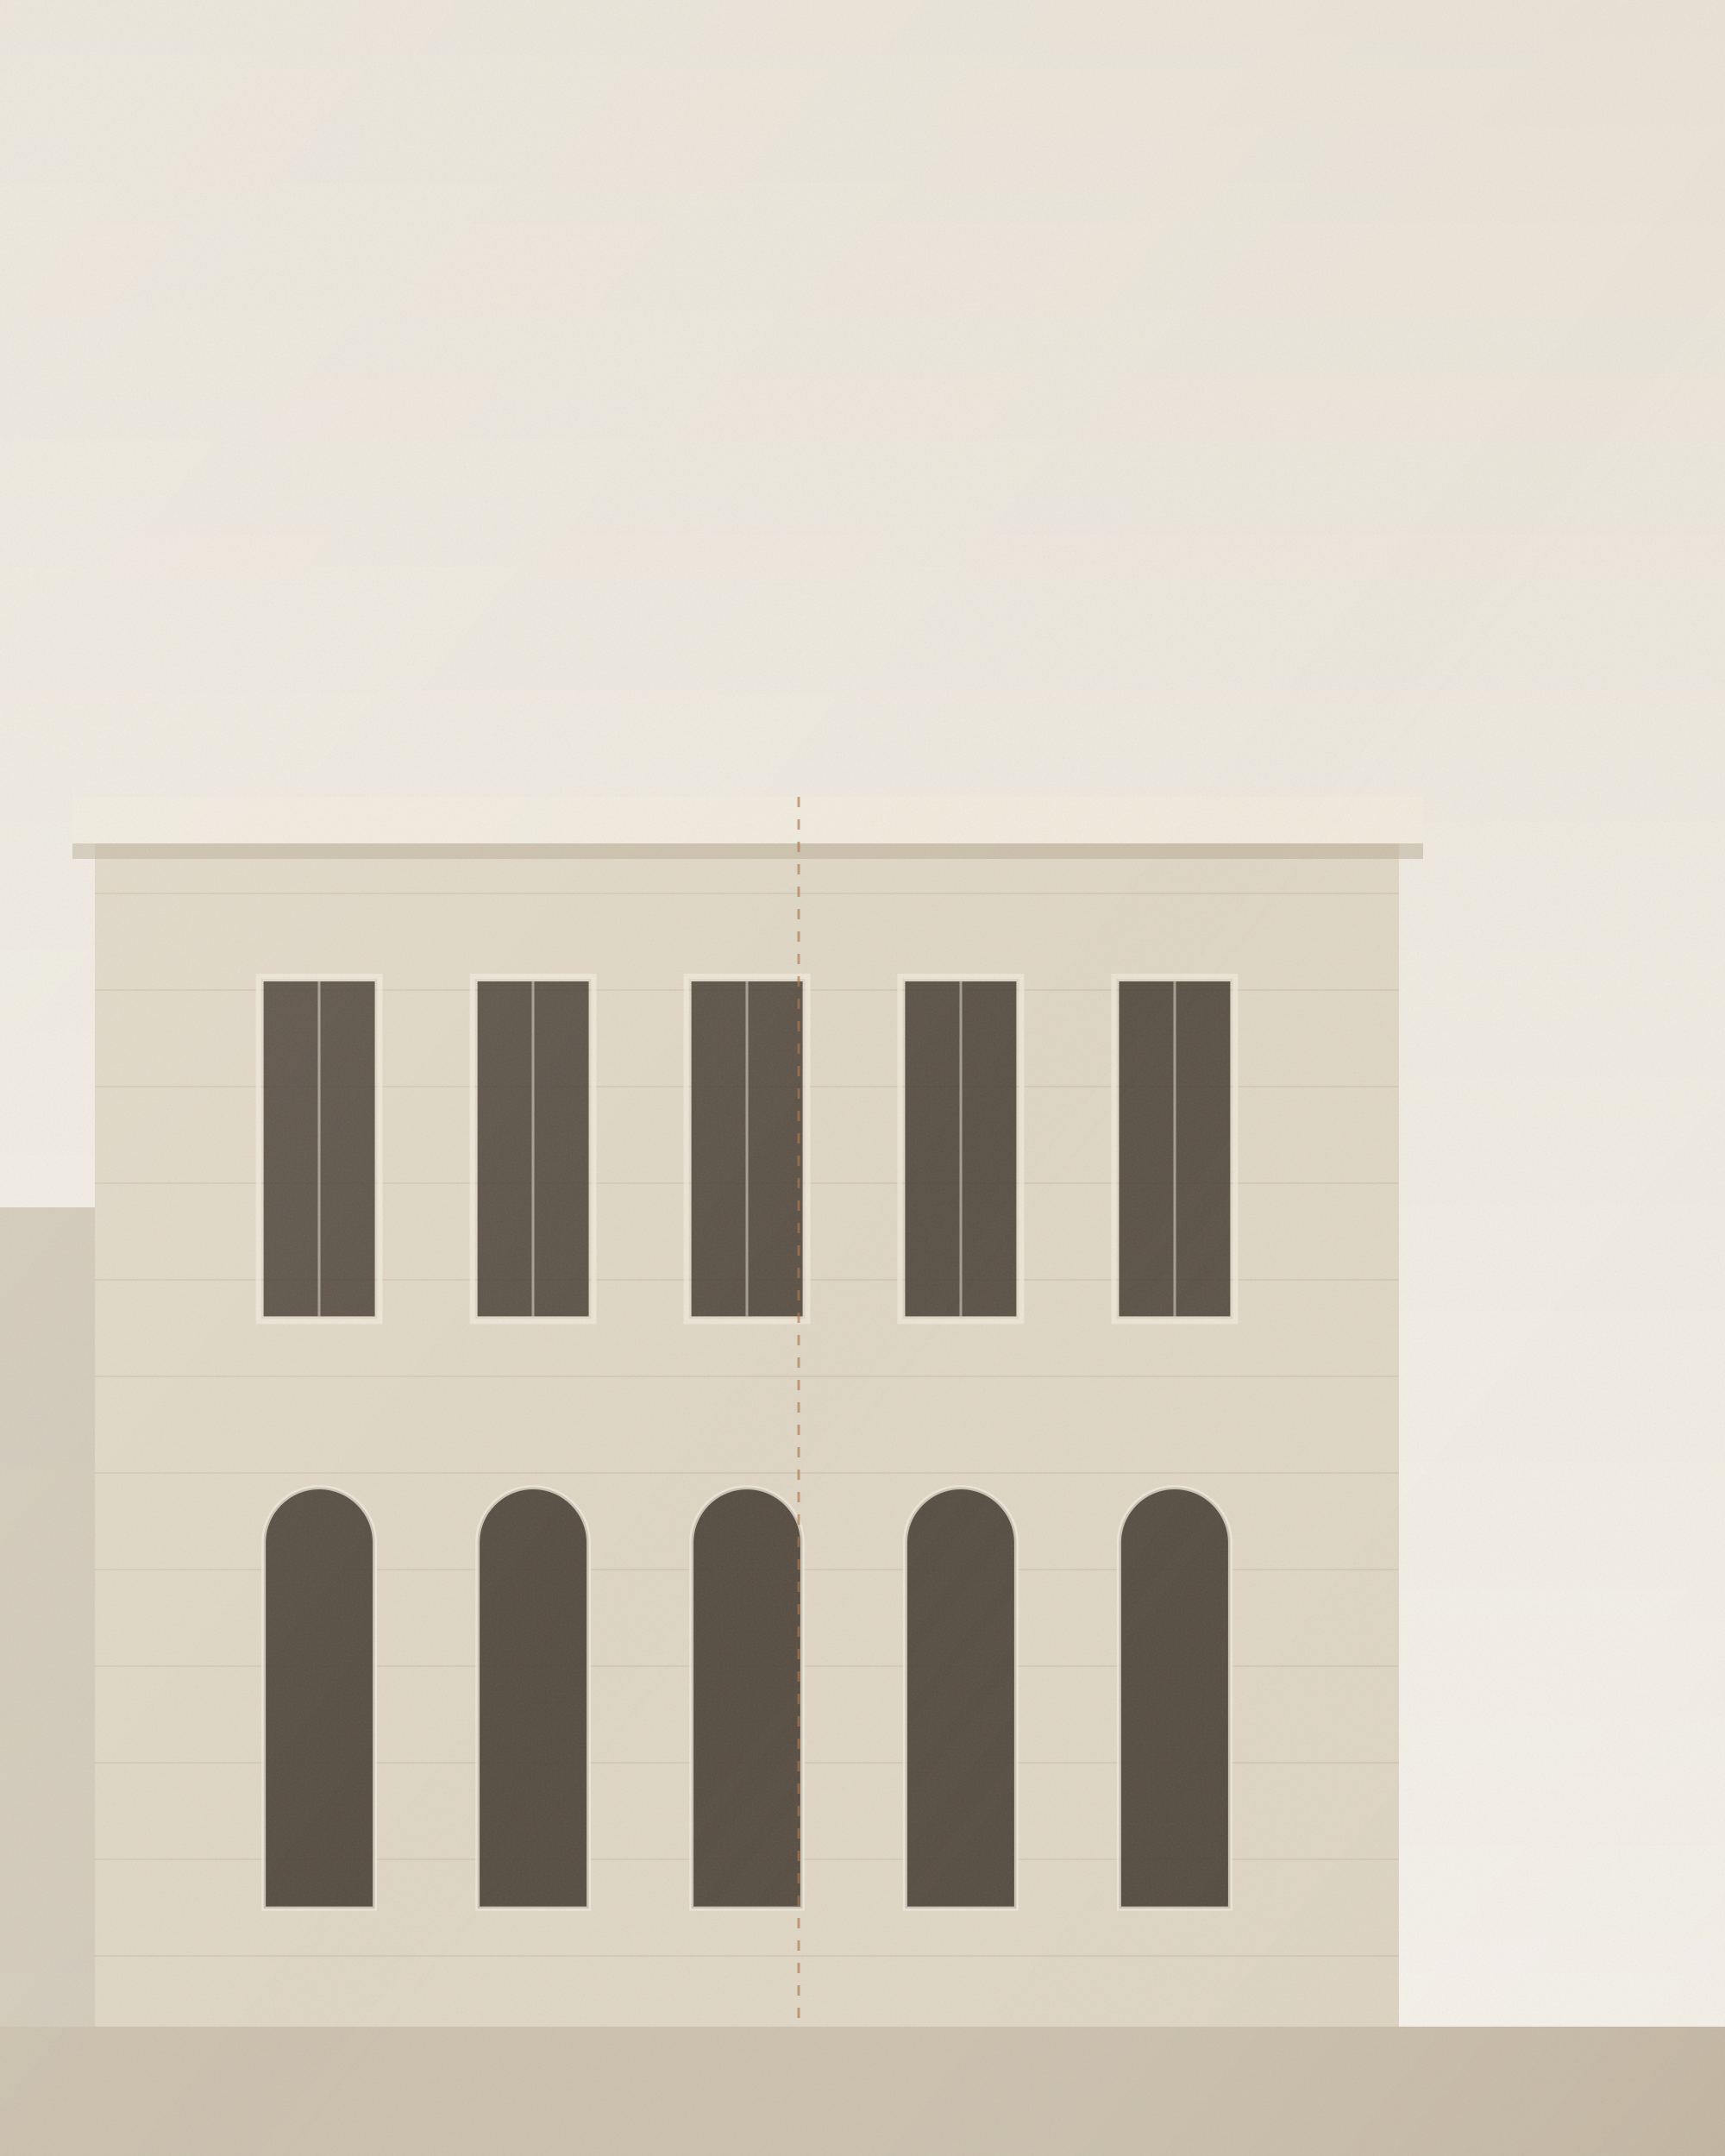
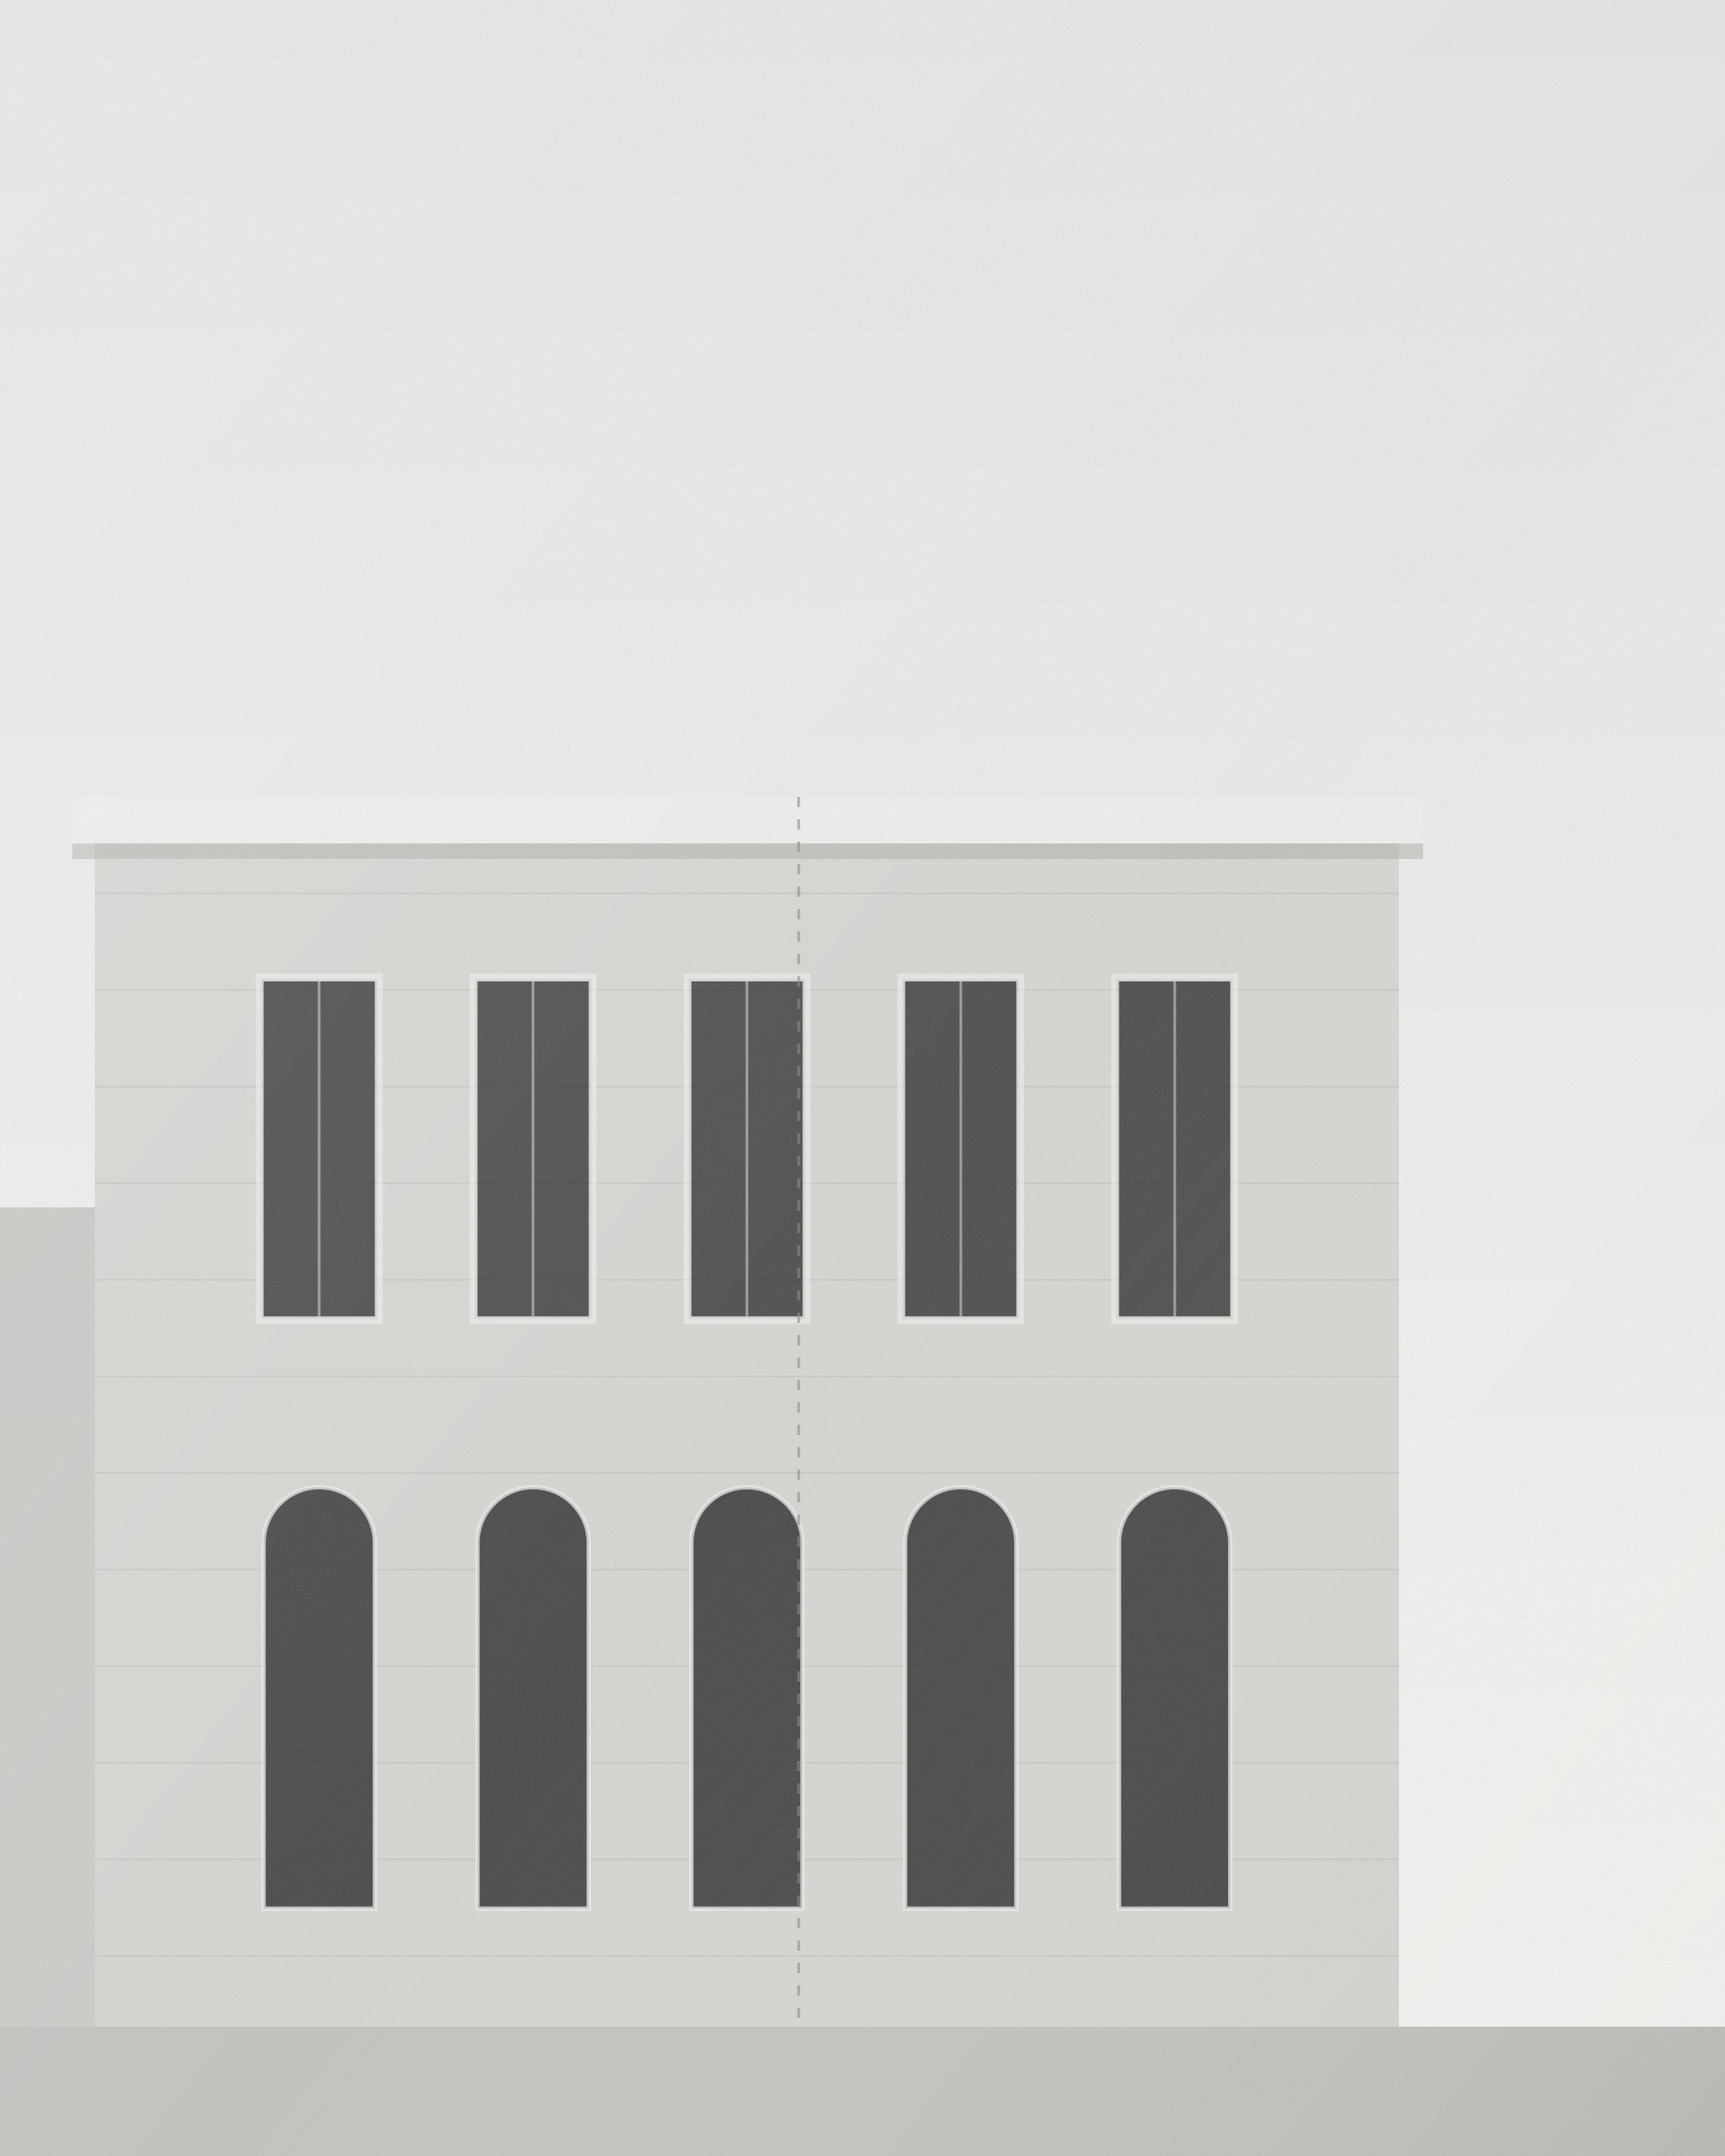
<svg xmlns="http://www.w3.org/2000/svg" viewBox="0 0 1000 1250" width="1000" height="1250" role="img" aria-label="Rolove calismasi" preserveAspectRatio="xMidYMid slice">
  <defs>
    <linearGradient id="sky31" x1="0" y1="0" x2="0" y2="1">
-       <stop offset="0%" stop-color="#e7e1d4" />
-       <stop offset="100%" stop-color="#f5f2ec" />
+       <stop offset="0%" stop-color="#e2e2e0" />
+       <stop offset="100%" stop-color="#f2f2f0" />
    </linearGradient>
    <linearGradient id="light31" x1="0" y1="0" x2="1" y2="1">
      <stop offset="0%" stop-color="#ffffff" stop-opacity="0.35" />
      <stop offset="55%" stop-color="#ffffff" stop-opacity="0" />
      <stop offset="100%" stop-color="#000000" stop-opacity="0.22" />
    </linearGradient>
    <filter id="grain31" x="0" y="0" width="100%" height="100%">
      <feTurbulence type="fractalNoise" baseFrequency="0.9" numOctaves="3" seed="31" result="n" />
      <feColorMatrix in="n" type="saturate" values="0" />
      <feComponentTransfer>
        <feFuncA type="linear" slope="0.14" />
      </feComponentTransfer>
    </filter>
  </defs>
  <rect width="1000" height="1250" fill="url(#sky31)" />
-   <rect x="0" y="700" width="341" height="550" fill="#b6a992" opacity="0.55" />
-   <rect x="55" y="462" width="756" height="788" fill="#ded5c3" />
-   <line x1="55" y1="518" x2="811" y2="518" stroke="#b6a992" stroke-width="1" opacity="0.28" />
-   <line x1="55" y1="574" x2="811" y2="574" stroke="#b6a992" stroke-width="1" opacity="0.28" />
-   <line x1="55" y1="630" x2="811" y2="630" stroke="#b6a992" stroke-width="1" opacity="0.28" />
-   <line x1="55" y1="686" x2="811" y2="686" stroke="#b6a992" stroke-width="1" opacity="0.28" />
-   <line x1="55" y1="742" x2="811" y2="742" stroke="#b6a992" stroke-width="1" opacity="0.28" />
-   <line x1="55" y1="798" x2="811" y2="798" stroke="#b6a992" stroke-width="1" opacity="0.28" />
-   <line x1="55" y1="854" x2="811" y2="854" stroke="#b6a992" stroke-width="1" opacity="0.28" />
-   <line x1="55" y1="910" x2="811" y2="910" stroke="#b6a992" stroke-width="1" opacity="0.28" />
-   <line x1="55" y1="966" x2="811" y2="966" stroke="#b6a992" stroke-width="1" opacity="0.28" />
-   <line x1="55" y1="1022" x2="811" y2="1022" stroke="#b6a992" stroke-width="1" opacity="0.28" />
-   <line x1="55" y1="1078" x2="811" y2="1078" stroke="#b6a992" stroke-width="1" opacity="0.28" />
-   <line x1="55" y1="1134" x2="811" y2="1134" stroke="#b6a992" stroke-width="1" opacity="0.28" />
-   <line x1="55" y1="1190" x2="811" y2="1190" stroke="#b6a992" stroke-width="1" opacity="0.28" />
-   <line x1="55" y1="1246" x2="811" y2="1246" stroke="#b6a992" stroke-width="1" opacity="0.28" />
-   <rect x="42" y="462" width="783" height="27" fill="#efe9dc" />
-   <rect x="42" y="489" width="783" height="9" fill="#b6a992" opacity="0.5" />
-   <rect x="152.8" y="569.0" width="64.5" height="194.2" fill="#443a30" opacity="0.85" />
-   <rect x="149.8" y="566.0" width="70.5" height="200.2" fill="none" stroke="#efe9dc" stroke-width="3" opacity="0.7" />
-   <line x1="185.0" y1="569.0" x2="185.0" y2="763.3" stroke="#efe9dc" stroke-width="1.5" opacity="0.5" />
-   <rect x="276.8" y="569.0" width="64.5" height="194.2" fill="#443a30" opacity="0.85" />
-   <rect x="273.8" y="566.0" width="70.5" height="200.2" fill="none" stroke="#efe9dc" stroke-width="3" opacity="0.7" />
-   <line x1="309.0" y1="569.0" x2="309.0" y2="763.3" stroke="#efe9dc" stroke-width="1.5" opacity="0.5" />
-   <rect x="400.8" y="569.0" width="64.5" height="194.2" fill="#443a30" opacity="0.85" />
-   <rect x="397.8" y="566.0" width="70.5" height="200.2" fill="none" stroke="#efe9dc" stroke-width="3" opacity="0.7" />
-   <line x1="433.0" y1="569.0" x2="433.0" y2="763.3" stroke="#efe9dc" stroke-width="1.5" opacity="0.5" />
-   <rect x="524.7" y="569.0" width="64.5" height="194.2" fill="#443a30" opacity="0.85" />
-   <rect x="521.7" y="566.0" width="70.5" height="200.2" fill="none" stroke="#efe9dc" stroke-width="3" opacity="0.7" />
-   <line x1="557.0" y1="569.0" x2="557.0" y2="763.3" stroke="#efe9dc" stroke-width="1.5" opacity="0.5" />
-   <rect x="648.7" y="569.0" width="64.5" height="194.2" fill="#443a30" opacity="0.85" />
-   <rect x="645.7" y="566.0" width="70.5" height="200.2" fill="none" stroke="#efe9dc" stroke-width="3" opacity="0.7" />
-   <line x1="681.0" y1="569.0" x2="681.0" y2="763.3" stroke="#efe9dc" stroke-width="1.5" opacity="0.5" />
-   <path d="M152.8,1106.6 L152.8,894.5 A32.2,32.2 0 0 1 217.3,894.5 L217.3,1106.6 Z" fill="#443a30" opacity="0.88" />
-   <path d="M152.8,1106.6 L152.8,894.5 A32.2,32.2 0 0 1 217.3,894.5 L217.3,1106.6 Z" fill="none" stroke="#efe9dc" stroke-width="2.5" opacity="0.75" />
-   <path d="M276.8,1106.6 L276.8,894.5 A32.2,32.2 0 0 1 341.3,894.5 L341.3,1106.6 Z" fill="#443a30" opacity="0.88" />
-   <path d="M276.8,1106.6 L276.8,894.5 A32.2,32.2 0 0 1 341.3,894.5 L341.3,1106.6 Z" fill="none" stroke="#efe9dc" stroke-width="2.5" opacity="0.75" />
-   <path d="M400.8,1106.6 L400.8,894.5 A32.2,32.2 0 0 1 465.2,894.5 L465.2,1106.6 Z" fill="#443a30" opacity="0.88" />
-   <path d="M400.8,1106.6 L400.8,894.5 A32.2,32.2 0 0 1 465.2,894.5 L465.2,1106.6 Z" fill="none" stroke="#efe9dc" stroke-width="2.5" opacity="0.75" />
-   <path d="M524.7,1106.6 L524.7,894.5 A32.2,32.2 0 0 1 589.2,894.5 L589.2,1106.6 Z" fill="#443a30" opacity="0.88" />
-   <path d="M524.7,1106.6 L524.7,894.5 A32.2,32.2 0 0 1 589.2,894.5 L589.2,1106.6 Z" fill="none" stroke="#efe9dc" stroke-width="2.5" opacity="0.75" />
-   <path d="M648.7,1106.6 L648.7,894.5 A32.2,32.2 0 0 1 713.2,894.5 L713.2,1106.6 Z" fill="#443a30" opacity="0.88" />
-   <path d="M648.7,1106.6 L648.7,894.5 A32.2,32.2 0 0 1 713.2,894.5 L713.2,1106.6 Z" fill="none" stroke="#efe9dc" stroke-width="2.5" opacity="0.75" />
-   <rect x="0" y="1175" width="1000" height="75" fill="#cbc0ad" />
+   <rect x="0" y="700" width="341" height="550" fill="#a9a9a6" opacity="0.55" />
+   <rect x="55" y="462" width="756" height="788" fill="#d4d4d1" />
+   <line x1="55" y1="518" x2="811" y2="518" stroke="#a9a9a6" stroke-width="1" opacity="0.28" />
+   <line x1="55" y1="574" x2="811" y2="574" stroke="#a9a9a6" stroke-width="1" opacity="0.28" />
+   <line x1="55" y1="630" x2="811" y2="630" stroke="#a9a9a6" stroke-width="1" opacity="0.28" />
+   <line x1="55" y1="686" x2="811" y2="686" stroke="#a9a9a6" stroke-width="1" opacity="0.28" />
+   <line x1="55" y1="742" x2="811" y2="742" stroke="#a9a9a6" stroke-width="1" opacity="0.28" />
+   <line x1="55" y1="798" x2="811" y2="798" stroke="#a9a9a6" stroke-width="1" opacity="0.28" />
+   <line x1="55" y1="854" x2="811" y2="854" stroke="#a9a9a6" stroke-width="1" opacity="0.28" />
+   <line x1="55" y1="910" x2="811" y2="910" stroke="#a9a9a6" stroke-width="1" opacity="0.28" />
+   <line x1="55" y1="966" x2="811" y2="966" stroke="#a9a9a6" stroke-width="1" opacity="0.28" />
+   <line x1="55" y1="1022" x2="811" y2="1022" stroke="#a9a9a6" stroke-width="1" opacity="0.28" />
+   <line x1="55" y1="1078" x2="811" y2="1078" stroke="#a9a9a6" stroke-width="1" opacity="0.28" />
+   <line x1="55" y1="1134" x2="811" y2="1134" stroke="#a9a9a6" stroke-width="1" opacity="0.28" />
+   <line x1="55" y1="1190" x2="811" y2="1190" stroke="#a9a9a6" stroke-width="1" opacity="0.28" />
+   <line x1="55" y1="1246" x2="811" y2="1246" stroke="#a9a9a6" stroke-width="1" opacity="0.28" />
+   <rect x="42" y="462" width="783" height="27" fill="#ebebe9" />
+   <rect x="42" y="489" width="783" height="9" fill="#a9a9a6" opacity="0.5" />
+   <rect x="152.8" y="569.0" width="64.5" height="194.2" fill="#3a3a38" opacity="0.85" />
+   <rect x="149.8" y="566.0" width="70.5" height="200.2" fill="none" stroke="#ebebe9" stroke-width="3" opacity="0.7" />
+   <line x1="185.0" y1="569.0" x2="185.0" y2="763.3" stroke="#ebebe9" stroke-width="1.5" opacity="0.5" />
+   <rect x="276.8" y="569.0" width="64.5" height="194.2" fill="#3a3a38" opacity="0.85" />
+   <rect x="273.8" y="566.0" width="70.5" height="200.2" fill="none" stroke="#ebebe9" stroke-width="3" opacity="0.7" />
+   <line x1="309.0" y1="569.0" x2="309.0" y2="763.3" stroke="#ebebe9" stroke-width="1.5" opacity="0.5" />
+   <rect x="400.8" y="569.0" width="64.5" height="194.2" fill="#3a3a38" opacity="0.85" />
+   <rect x="397.8" y="566.0" width="70.5" height="200.2" fill="none" stroke="#ebebe9" stroke-width="3" opacity="0.7" />
+   <line x1="433.0" y1="569.0" x2="433.0" y2="763.3" stroke="#ebebe9" stroke-width="1.5" opacity="0.5" />
+   <rect x="524.7" y="569.0" width="64.5" height="194.2" fill="#3a3a38" opacity="0.85" />
+   <rect x="521.7" y="566.0" width="70.5" height="200.2" fill="none" stroke="#ebebe9" stroke-width="3" opacity="0.7" />
+   <line x1="557.0" y1="569.0" x2="557.0" y2="763.3" stroke="#ebebe9" stroke-width="1.5" opacity="0.5" />
+   <rect x="648.7" y="569.0" width="64.5" height="194.2" fill="#3a3a38" opacity="0.85" />
+   <rect x="645.7" y="566.0" width="70.5" height="200.2" fill="none" stroke="#ebebe9" stroke-width="3" opacity="0.7" />
+   <line x1="681.0" y1="569.0" x2="681.0" y2="763.3" stroke="#ebebe9" stroke-width="1.5" opacity="0.5" />
+   <path d="M152.8,1106.6 L152.8,894.5 A32.2,32.2 0 0 1 217.3,894.5 L217.3,1106.6 Z" fill="#3a3a38" opacity="0.88" />
+   <path d="M152.8,1106.6 L152.8,894.5 A32.2,32.2 0 0 1 217.3,894.5 L217.3,1106.6 Z" fill="none" stroke="#ebebe9" stroke-width="2.5" opacity="0.75" />
+   <path d="M276.8,1106.6 L276.8,894.5 A32.2,32.2 0 0 1 341.3,894.5 L341.3,1106.6 Z" fill="#3a3a38" opacity="0.88" />
+   <path d="M276.8,1106.6 L276.8,894.5 A32.2,32.2 0 0 1 341.3,894.5 L341.3,1106.6 Z" fill="none" stroke="#ebebe9" stroke-width="2.5" opacity="0.75" />
+   <path d="M400.8,1106.6 L400.8,894.5 A32.2,32.2 0 0 1 465.2,894.5 L465.2,1106.6 Z" fill="#3a3a38" opacity="0.88" />
+   <path d="M400.8,1106.6 L400.8,894.5 A32.2,32.2 0 0 1 465.2,894.5 L465.2,1106.6 Z" fill="none" stroke="#ebebe9" stroke-width="2.5" opacity="0.75" />
+   <path d="M524.7,1106.6 L524.7,894.5 A32.2,32.2 0 0 1 589.2,894.5 L589.2,1106.6 Z" fill="#3a3a38" opacity="0.88" />
+   <path d="M524.7,1106.6 L524.7,894.5 A32.2,32.2 0 0 1 589.2,894.5 L589.2,1106.6 Z" fill="none" stroke="#ebebe9" stroke-width="2.5" opacity="0.75" />
+   <path d="M648.7,1106.6 L648.7,894.5 A32.2,32.2 0 0 1 713.2,894.5 L713.2,1106.6 Z" fill="#3a3a38" opacity="0.88" />
+   <path d="M648.7,1106.6 L648.7,894.5 A32.2,32.2 0 0 1 713.2,894.5 L713.2,1106.6 Z" fill="none" stroke="#ebebe9" stroke-width="2.5" opacity="0.75" />
+   <rect x="0" y="1175" width="1000" height="75" fill="#c2c2bf" />
  <rect width="1000" height="1250" fill="url(#light31)" style="mix-blend-mode:soft-light" />
-   <line x1="463" y1="462" x2="463" y2="1175" stroke="#a9764a" stroke-width="1.5" stroke-dasharray="6 7" opacity="0.65" />
+   <line x1="463" y1="462" x2="463" y2="1175" stroke="#8a8a86" stroke-width="1.5" stroke-dasharray="6 7" opacity="0.65" />
  <rect width="1000" height="1250" filter="url(#grain31)" opacity="0.6" />
</svg>
